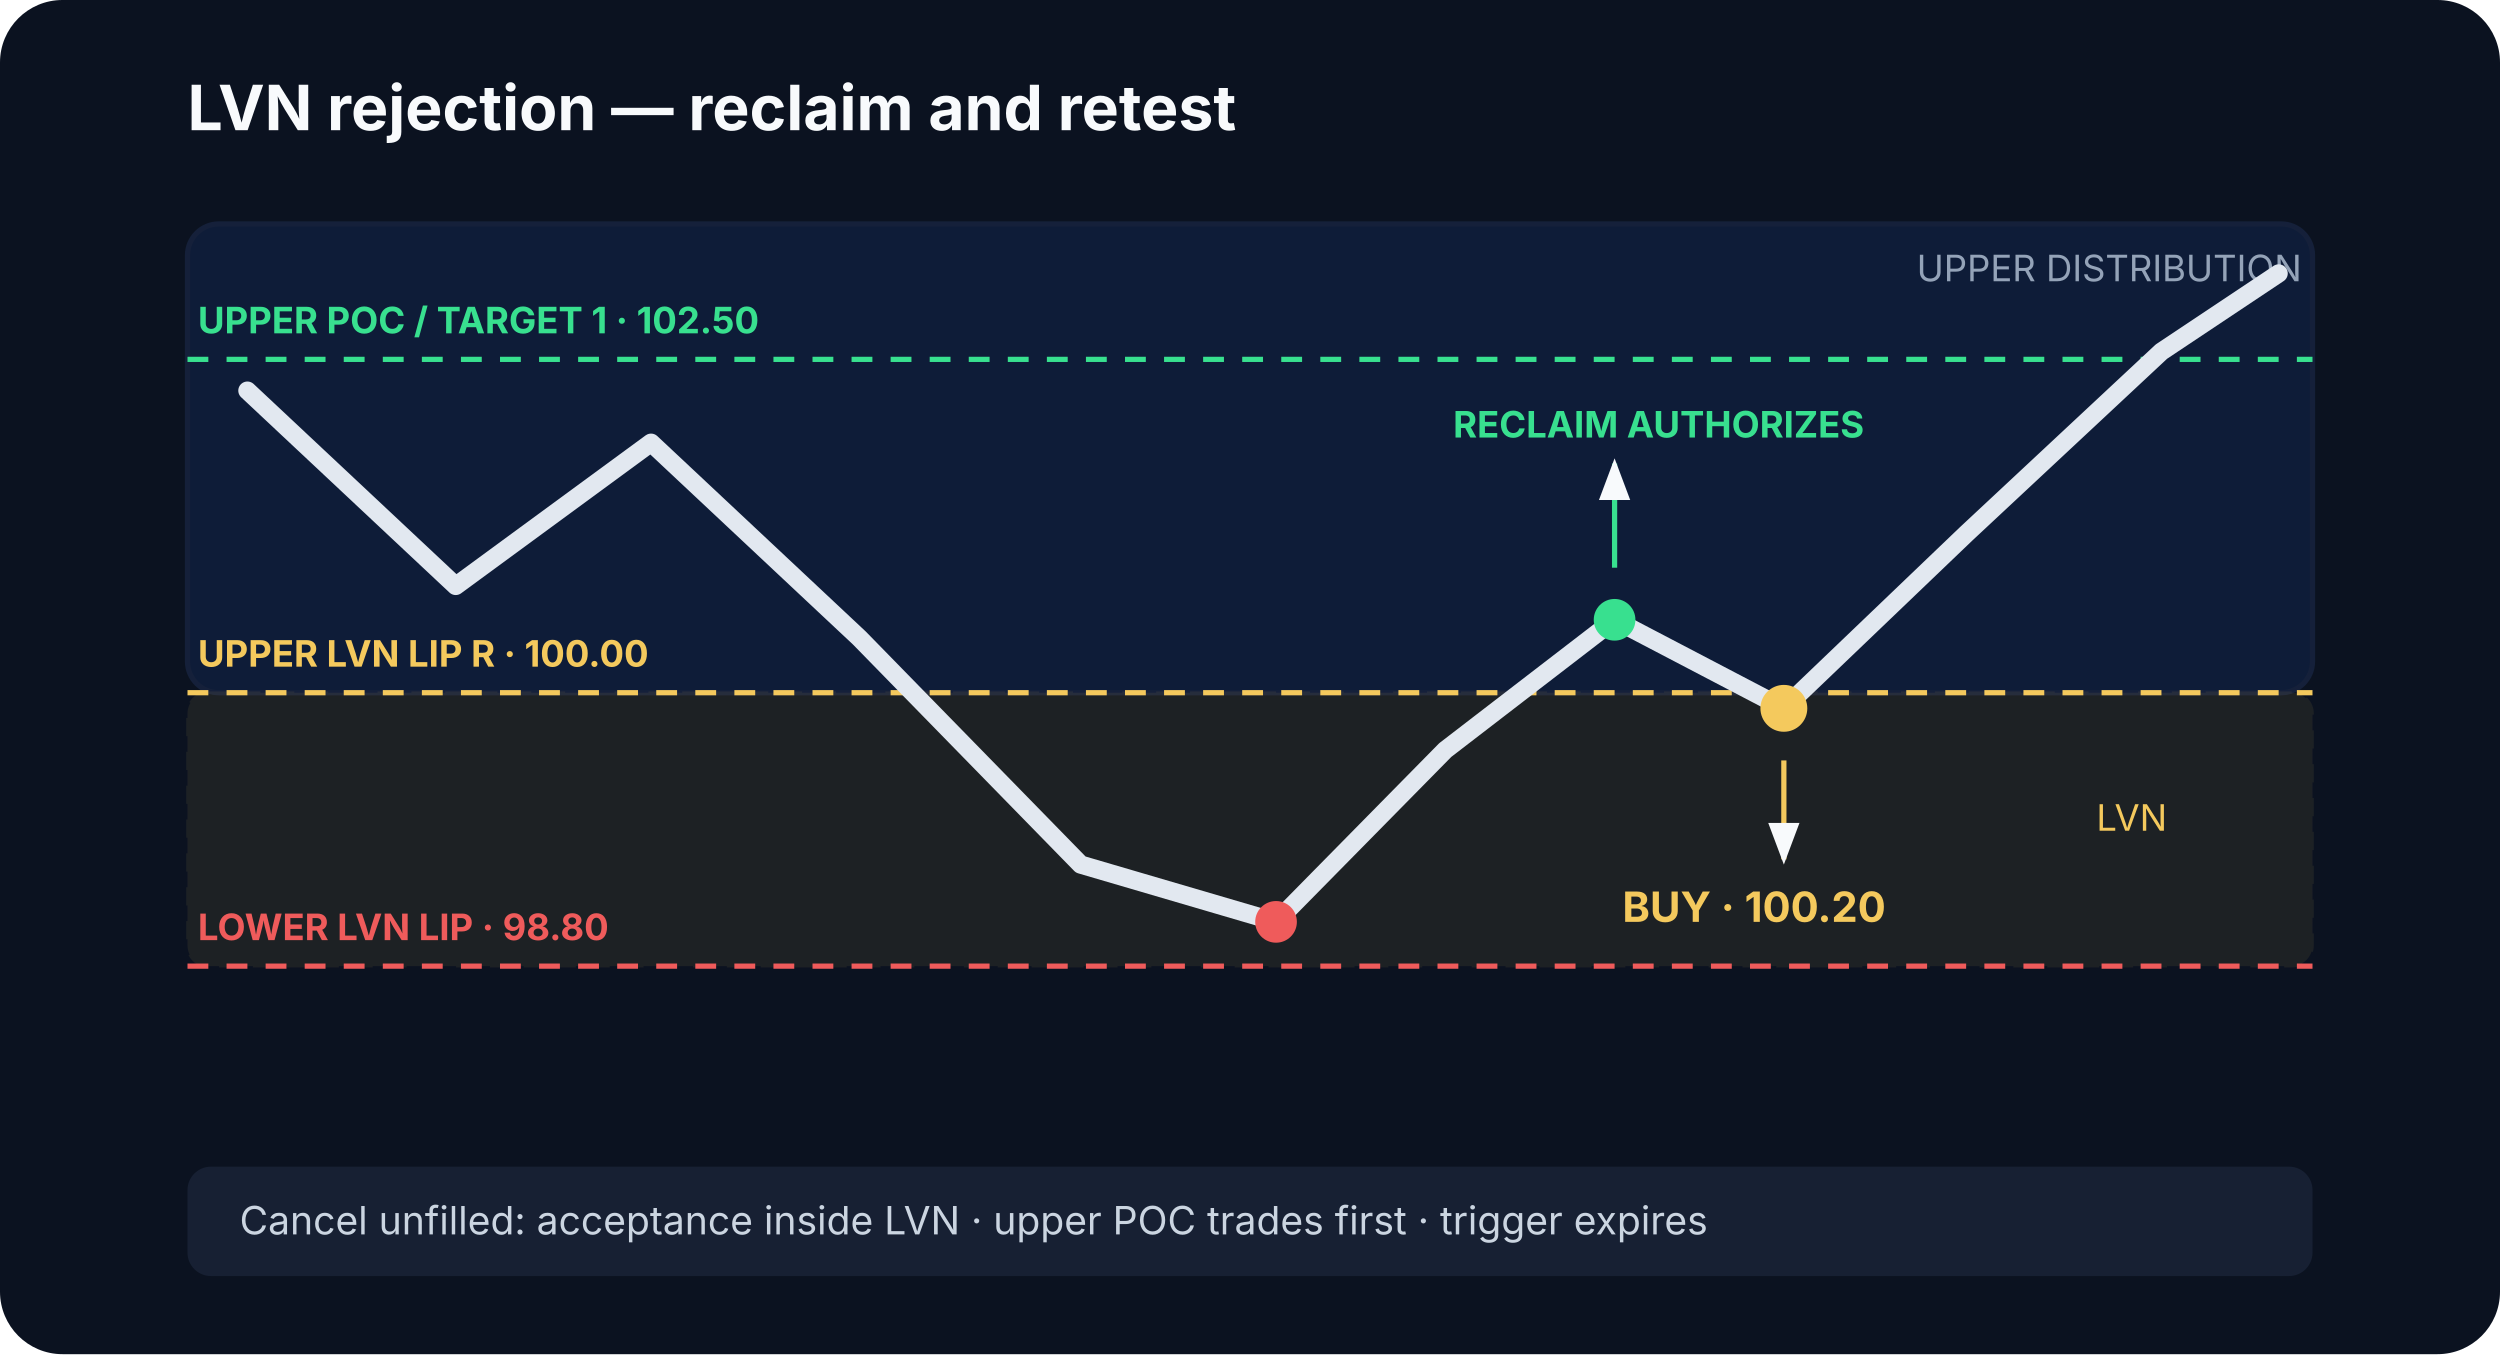
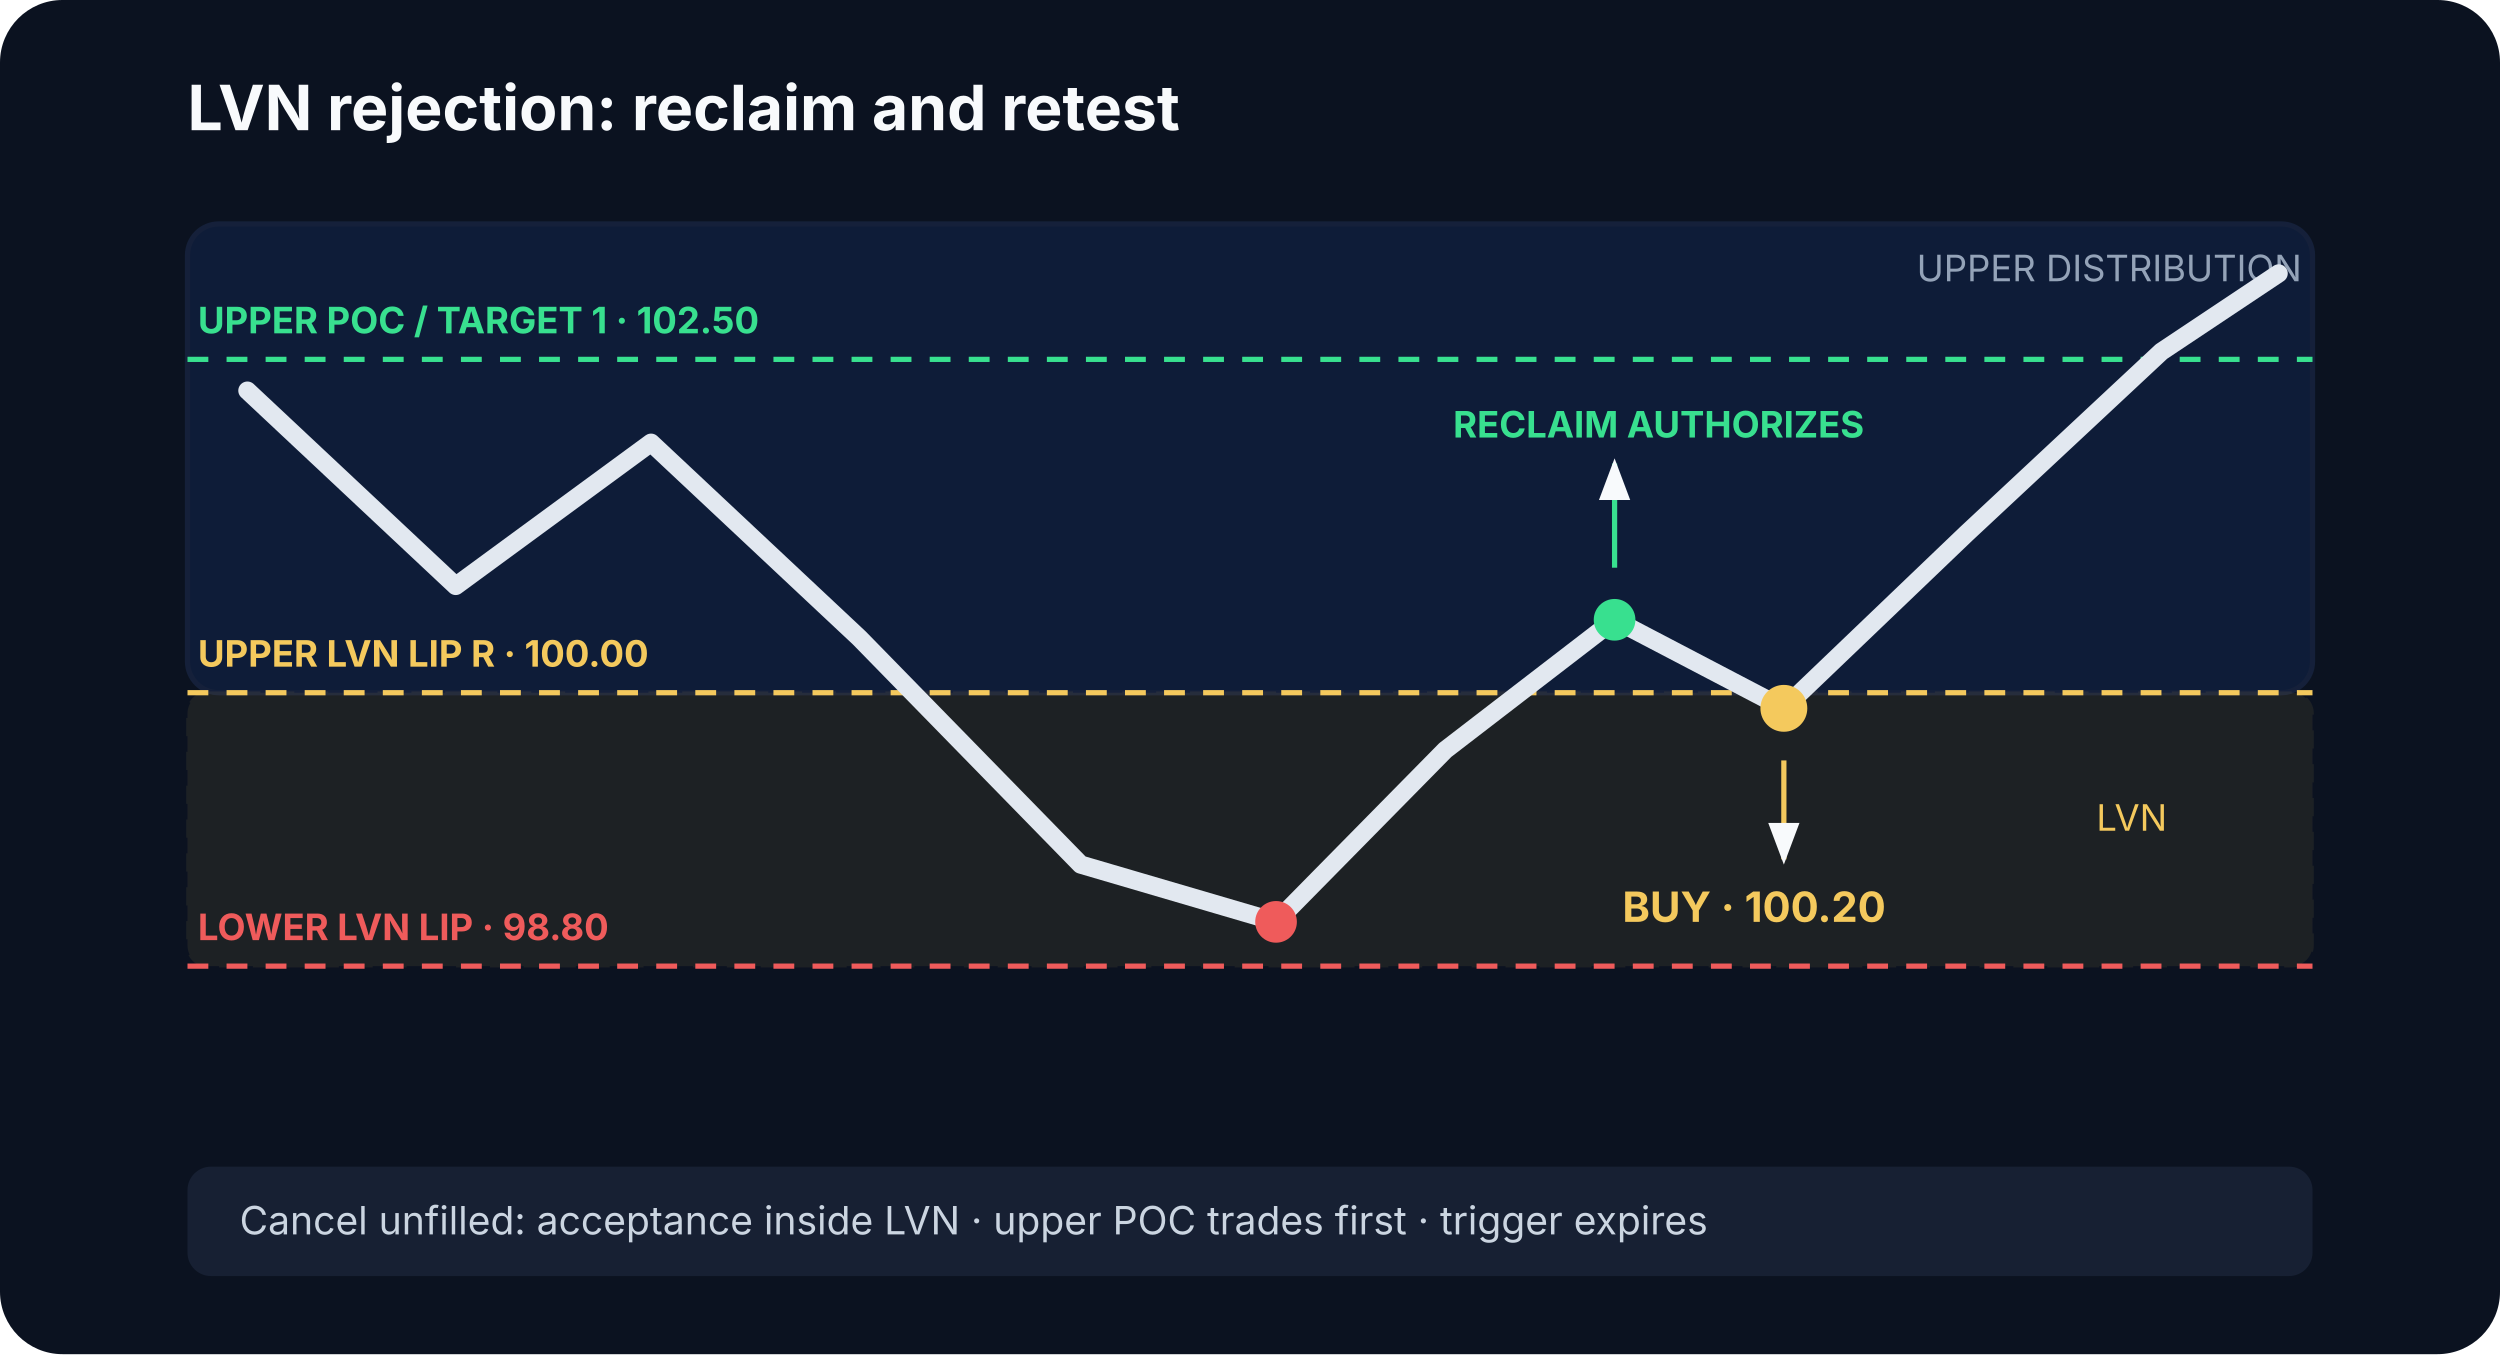
<svg xmlns="http://www.w3.org/2000/svg" viewBox="0 0 960 520" role="img" aria-labelledby="title desc">
  <defs>
    <marker id="arrow" markerWidth="9" markerHeight="9" refX="7" refY="3" orient="auto">
      <path d="M0 0L8 3L0 6Z" fill="#f8fafc" />
    </marker>
  </defs>
  <rect width="960" height="520" rx="24" fill="#0b1220" />
  <g font-family="Inter,Arial,sans-serif">
-     <text x="72" y="50" fill="#f8fafc" font-size="24" font-weight="700">LVN rejection — reclaim and retest</text>
+     <text x="72" y="50" fill="#f8fafc" font-size="24" font-weight="700">LVN rejection: reclaim and retest</text>
    <rect x="72" y="86" width="816" height="180" rx="12" fill="#2563eb" opacity=".12" stroke="#5b8cff" stroke-width="2" />
    <text x="736" y="108" fill="#94a3b8" font-size="14">UPPER DISTRIBUTION</text>
    <rect x="72" y="266" width="816" height="105" rx="8" fill="#f4c95d" opacity=".08" stroke="#f4c95d" stroke-dasharray="7 6" />
    <text x="805" y="319" fill="#f4c95d" font-size="14">LVN</text>
    <g stroke-width="2" stroke-dasharray="8 7">
      <path d="M72 138H888" stroke="#38e08f" />
      <path d="M72 266H888" stroke="#f4c95d" />
      <path d="M72 371H888" stroke="#ef5b5b" />
    </g>
    <g font-size="14" font-weight="700">
      <text x="76" y="128" fill="#38e08f">UPPER POC / TARGET 1 · 102.50</text>
      <text x="76" y="256" fill="#f4c95d">UPPER LVN LIP R · 100.00</text>
      <text x="76" y="361" fill="#ef5b5b">LOWER LVN LIP · 98.80</text>
    </g>
    <path d="M95 150L175 225L250 170L330 245L415 332L490 354L555 288L620 238L685 272L755 205L830 135L875 105" fill="none" stroke="#e2e8f0" stroke-width="7" stroke-linecap="round" stroke-linejoin="round" />
    <circle cx="490" cy="354" r="8" fill="#ef5b5b" />
    <circle cx="620" cy="238" r="8" fill="#38e08f" />
    <circle cx="685" cy="272" r="9" fill="#f4c95d" />
    <path d="M620 218V178" stroke="#38e08f" stroke-width="2" marker-end="url(#arrow)" />
    <text x="558" y="168" fill="#38e08f" font-size="14" font-weight="700">RECLAIM AUTHORIZES</text>
    <path d="M685 292V330" stroke="#f4c95d" stroke-width="2" marker-end="url(#arrow)" />
    <text x="623" y="354" fill="#f4c95d" font-size="16" font-weight="700">BUY · 100.20</text>
    <rect x="72" y="448" width="816" height="42" rx="9" fill="#172033" />
    <text x="92" y="474" fill="#cbd5e1" font-size="15">Cancel unfilled: acceptance inside LVN · upper POC trades first · trigger expires</text>
  </g>
</svg>
